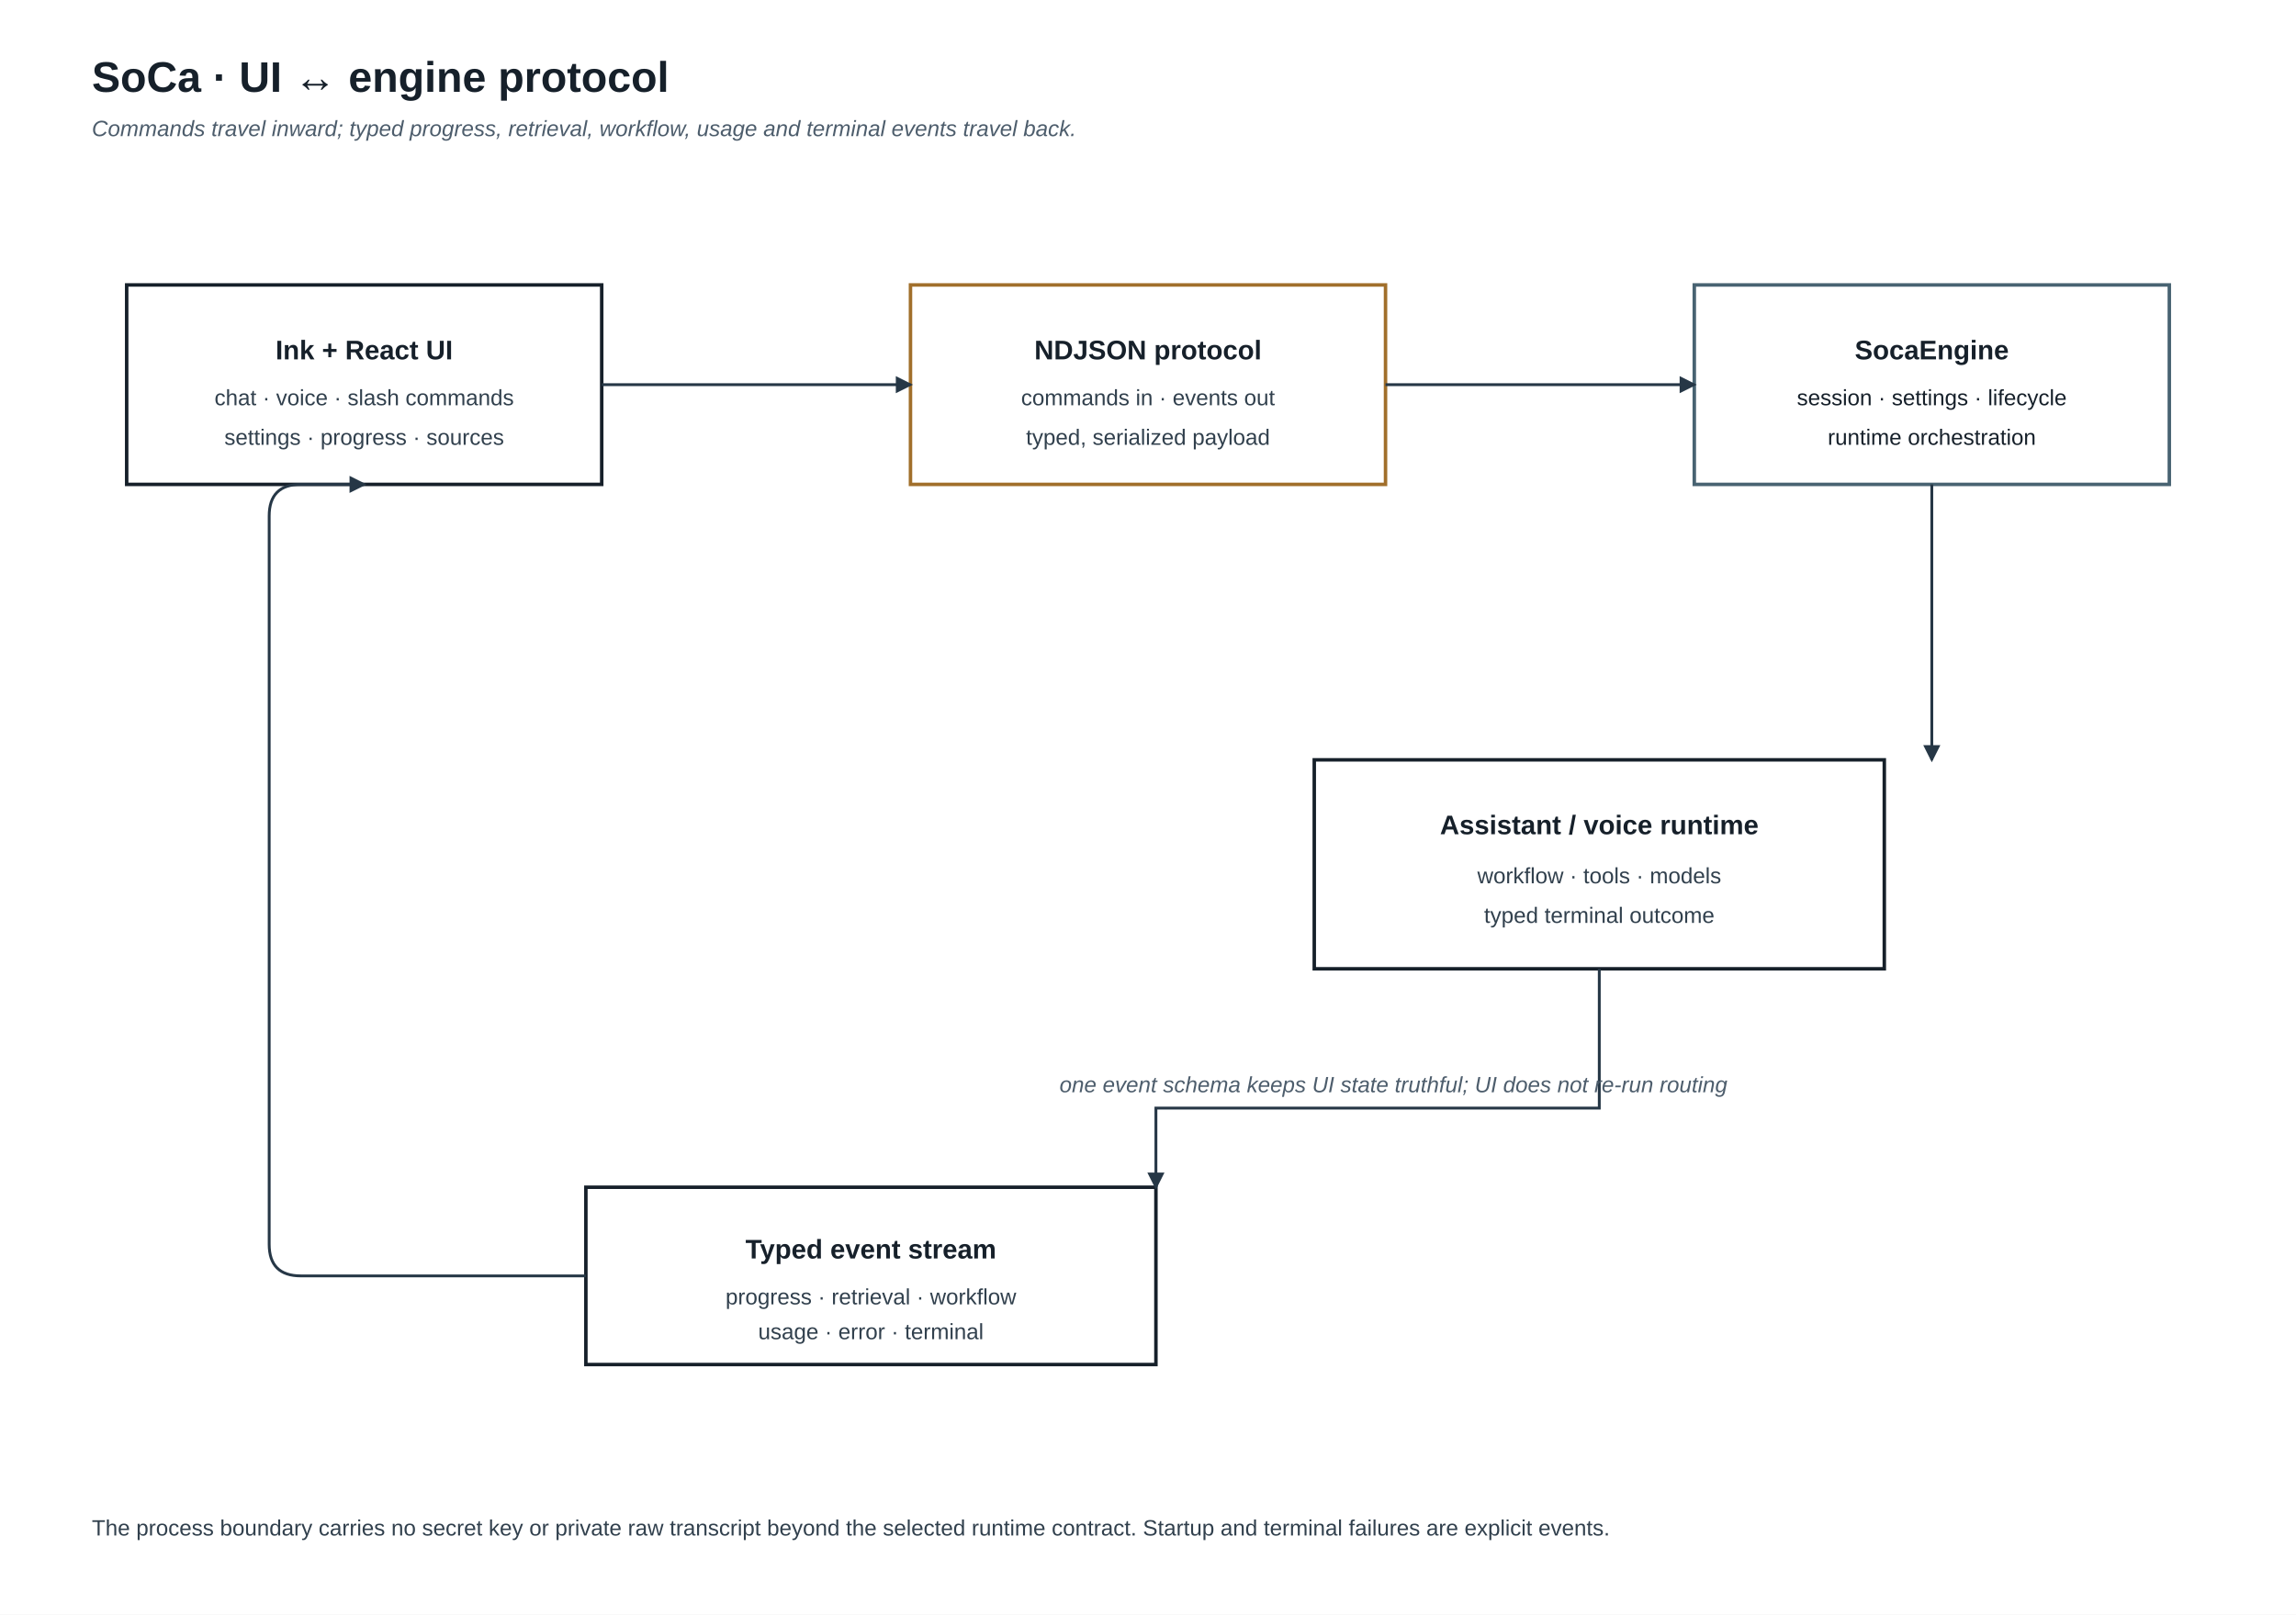
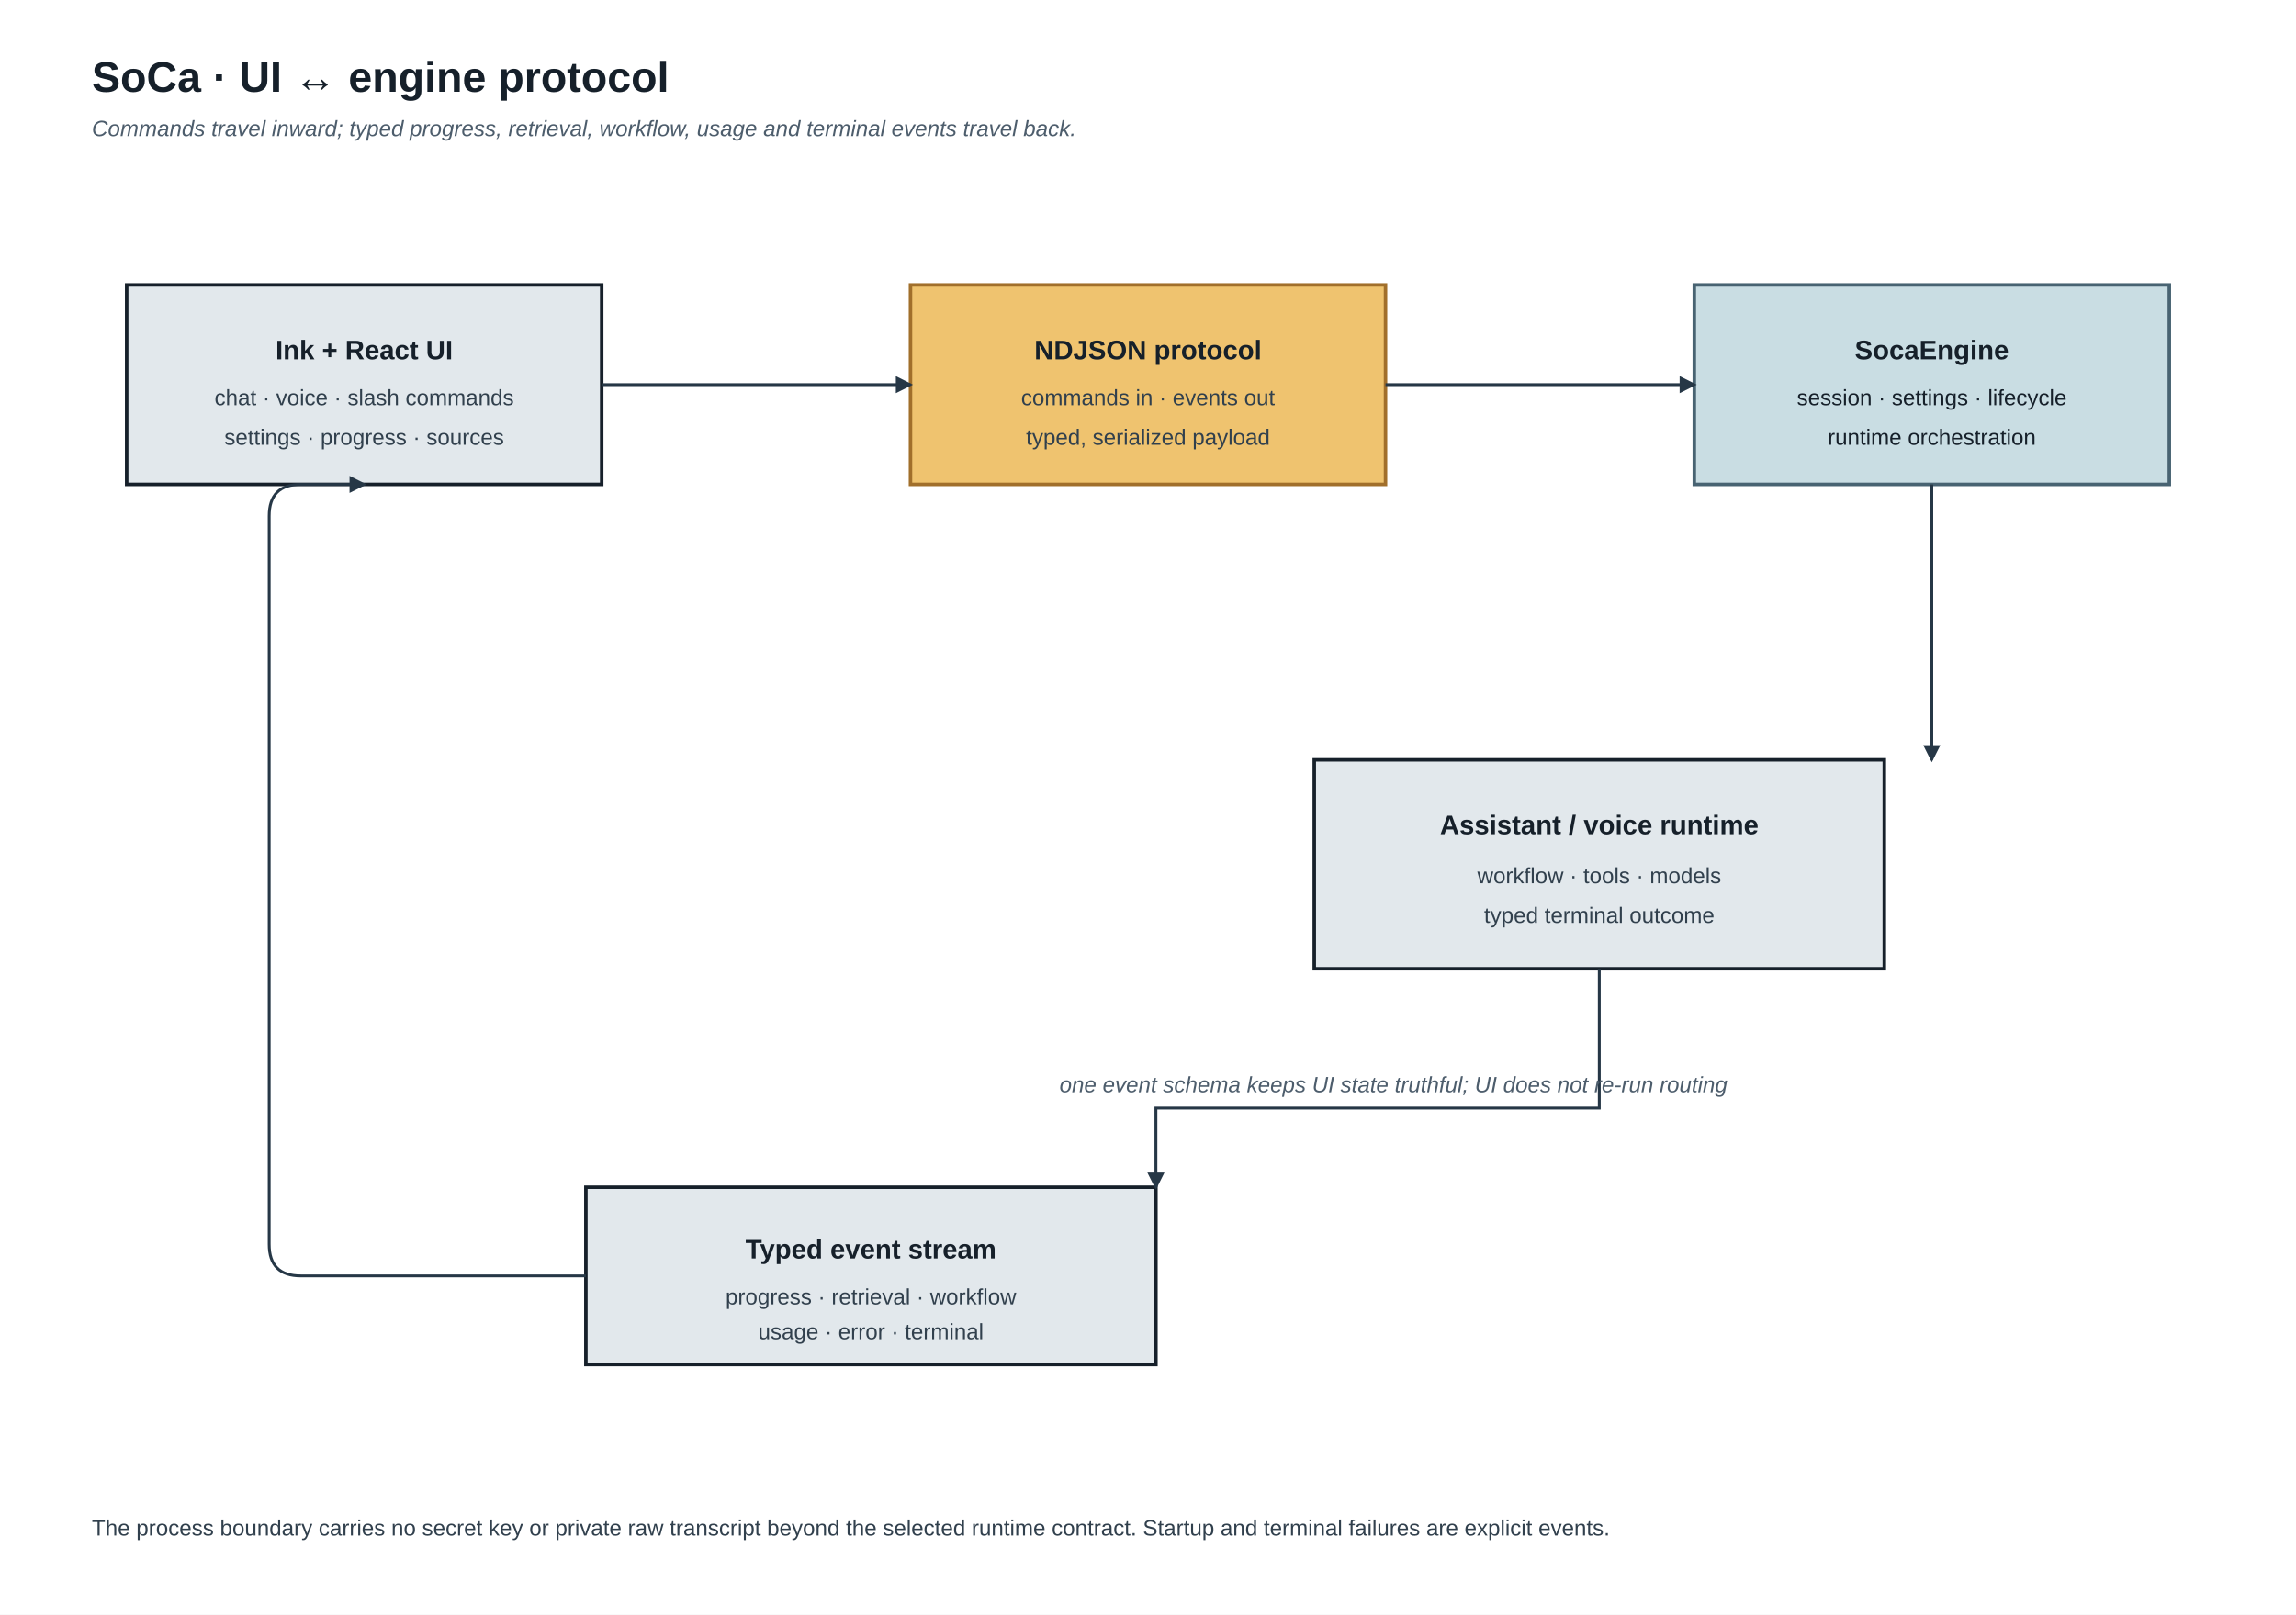
<svg xmlns="http://www.w3.org/2000/svg" width="1450" height="1020" viewBox="0 0 1450 1020" role="img" aria-labelledby="title desc">
  <defs>
    <marker id="arrow" viewBox="0 0 7 7" refX="6" refY="3.5" markerWidth="6" markerHeight="6" orient="auto">
      <path d="M0 0L7 3.5L0 7z" fill="#263746" />
    </marker>
    <style>
-       rect{rx:0;ry:0}.bg{fill:#fff}.box{fill:#fff;stroke:#16202a;stroke-width:2.2}.local{fill:#fff;stroke:#486372;stroke-width:2.2}.decision{fill:#fff;stroke:#a16f2b;stroke-width:2.2}.title{font:700 27px Arial,sans-serif;fill:#16202a}.label{font:700 17px Arial,sans-serif;fill:#16202a}.small{font:14px Arial,sans-serif;fill:#31404d}.light{fill:#16202a}.edge{stroke:#263746;stroke-width:1.8;fill:none;marker-end:url(#arrow)}.caption{font:italic 14px Arial,sans-serif;fill:#4d5d6c}
+       rect{rx:0;ry:0}.bg{fill:#fff}.box{fill:#e2e8ec;stroke:#16202a;stroke-width:2.2}.local{fill:#c9dde3;stroke:#486372;stroke-width:2.2}.decision{fill:#efc36f;stroke:#a16f2b;stroke-width:2.2}.title{font:700 27px Arial,sans-serif;fill:#16202a}.label{font:700 17px Arial,sans-serif;fill:#16202a}.small{font:14px Arial,sans-serif;fill:#31404d}.light{fill:#16202a}.edge{stroke:#263746;stroke-width:1.8;fill:none;marker-end:url(#arrow)}.caption{font:italic 14px Arial,sans-serif;fill:#4d5d6c}
    </style>
  </defs>
  <rect class="bg" width="1450" height="1020" />
  <text class="title" x="58" y="58">SoCa · UI ↔ engine protocol</text>
  <text class="caption" x="58" y="86">Commands travel inward; typed progress, retrieval, workflow, usage and terminal events travel back.</text>
  <g transform="translate(80,180)">
    <rect class="box" width="300" height="126" />
    <text class="label" x="150" y="47" text-anchor="middle">Ink + React UI</text>
    <text class="small" x="150" y="76" text-anchor="middle">chat · voice · slash commands</text>
    <text class="small" x="150" y="101" text-anchor="middle">settings · progress · sources</text>
  </g>
  <g transform="translate(575,180)">
    <rect class="decision" width="300" height="126" />
    <text class="label" x="150" y="47" text-anchor="middle">NDJSON protocol</text>
    <text class="small" x="150" y="76" text-anchor="middle">commands in · events out</text>
    <text class="small" x="150" y="101" text-anchor="middle">typed, serialized payload</text>
  </g>
  <g transform="translate(1070,180)">
    <rect class="local" width="300" height="126" />
    <text class="label light" x="150" y="47" text-anchor="middle">SocaEngine</text>
    <text class="small light" x="150" y="76" text-anchor="middle">session · settings · lifecycle</text>
    <text class="small light" x="150" y="101" text-anchor="middle">runtime orchestration</text>
  </g>
  <g transform="translate(830,480)">
    <rect class="box" width="360" height="132" />
    <text class="label" x="180" y="47" text-anchor="middle">Assistant / voice runtime</text>
    <text class="small" x="180" y="78" text-anchor="middle">workflow · tools · models</text>
    <text class="small" x="180" y="103" text-anchor="middle">typed terminal outcome</text>
  </g>
  <g transform="translate(370,750)">
    <rect class="box" width="360" height="112" />
    <text class="label" x="180" y="45" text-anchor="middle">Typed event stream</text>
    <text class="small" x="180" y="74" text-anchor="middle">progress · retrieval · workflow</text>
    <text class="small" x="180" y="96" text-anchor="middle">usage · error · terminal</text>
  </g>
  <path class="edge" d="M380 243H575" />
  <path class="edge" d="M875 243H1070" />
  <path class="edge" d="M1220 306V480" />
  <path class="edge" d="M1010 612V700H730V750" />
  <path class="edge" d="M370 806H190Q170 806 170 786V326Q170 306 190 306H230" />
  <text class="caption" x="880" y="690" text-anchor="middle">one event schema keeps UI state truthful; UI does not re-run routing</text>
  <text class="small" x="58" y="970">The process boundary carries no secret key or private raw transcript beyond the selected runtime contract. Startup and terminal failures are explicit events.</text>
</svg>
